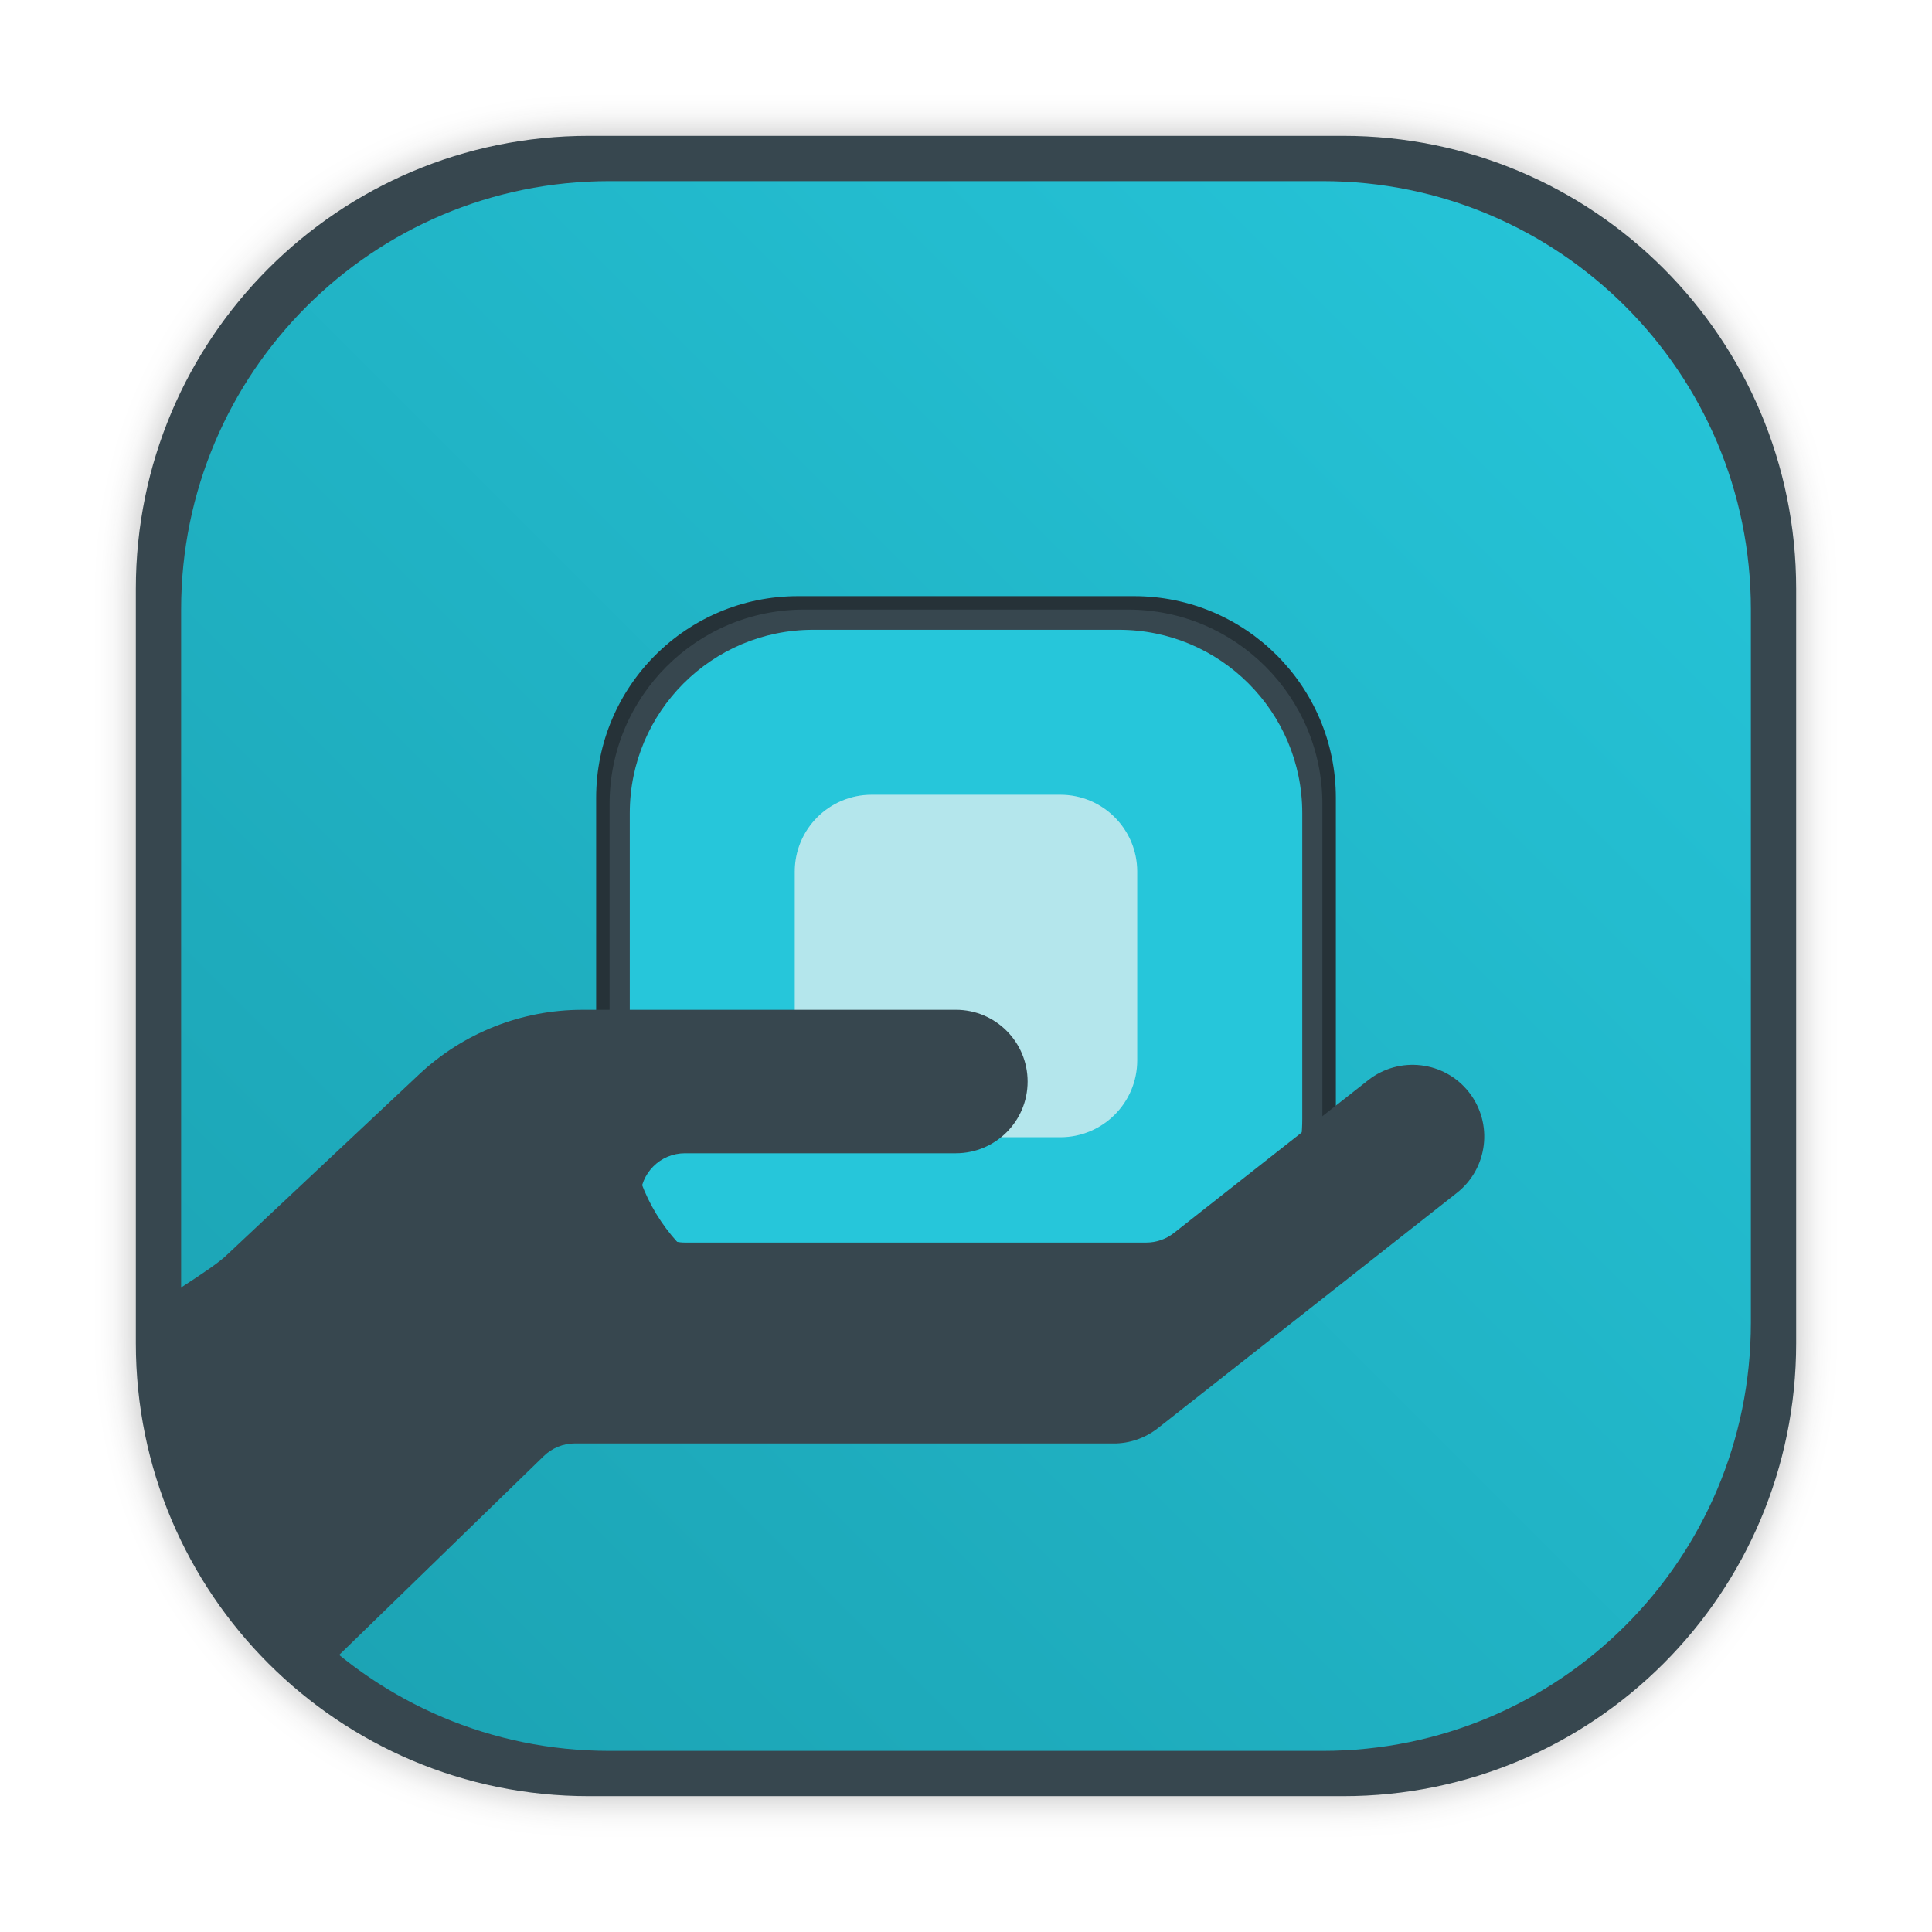
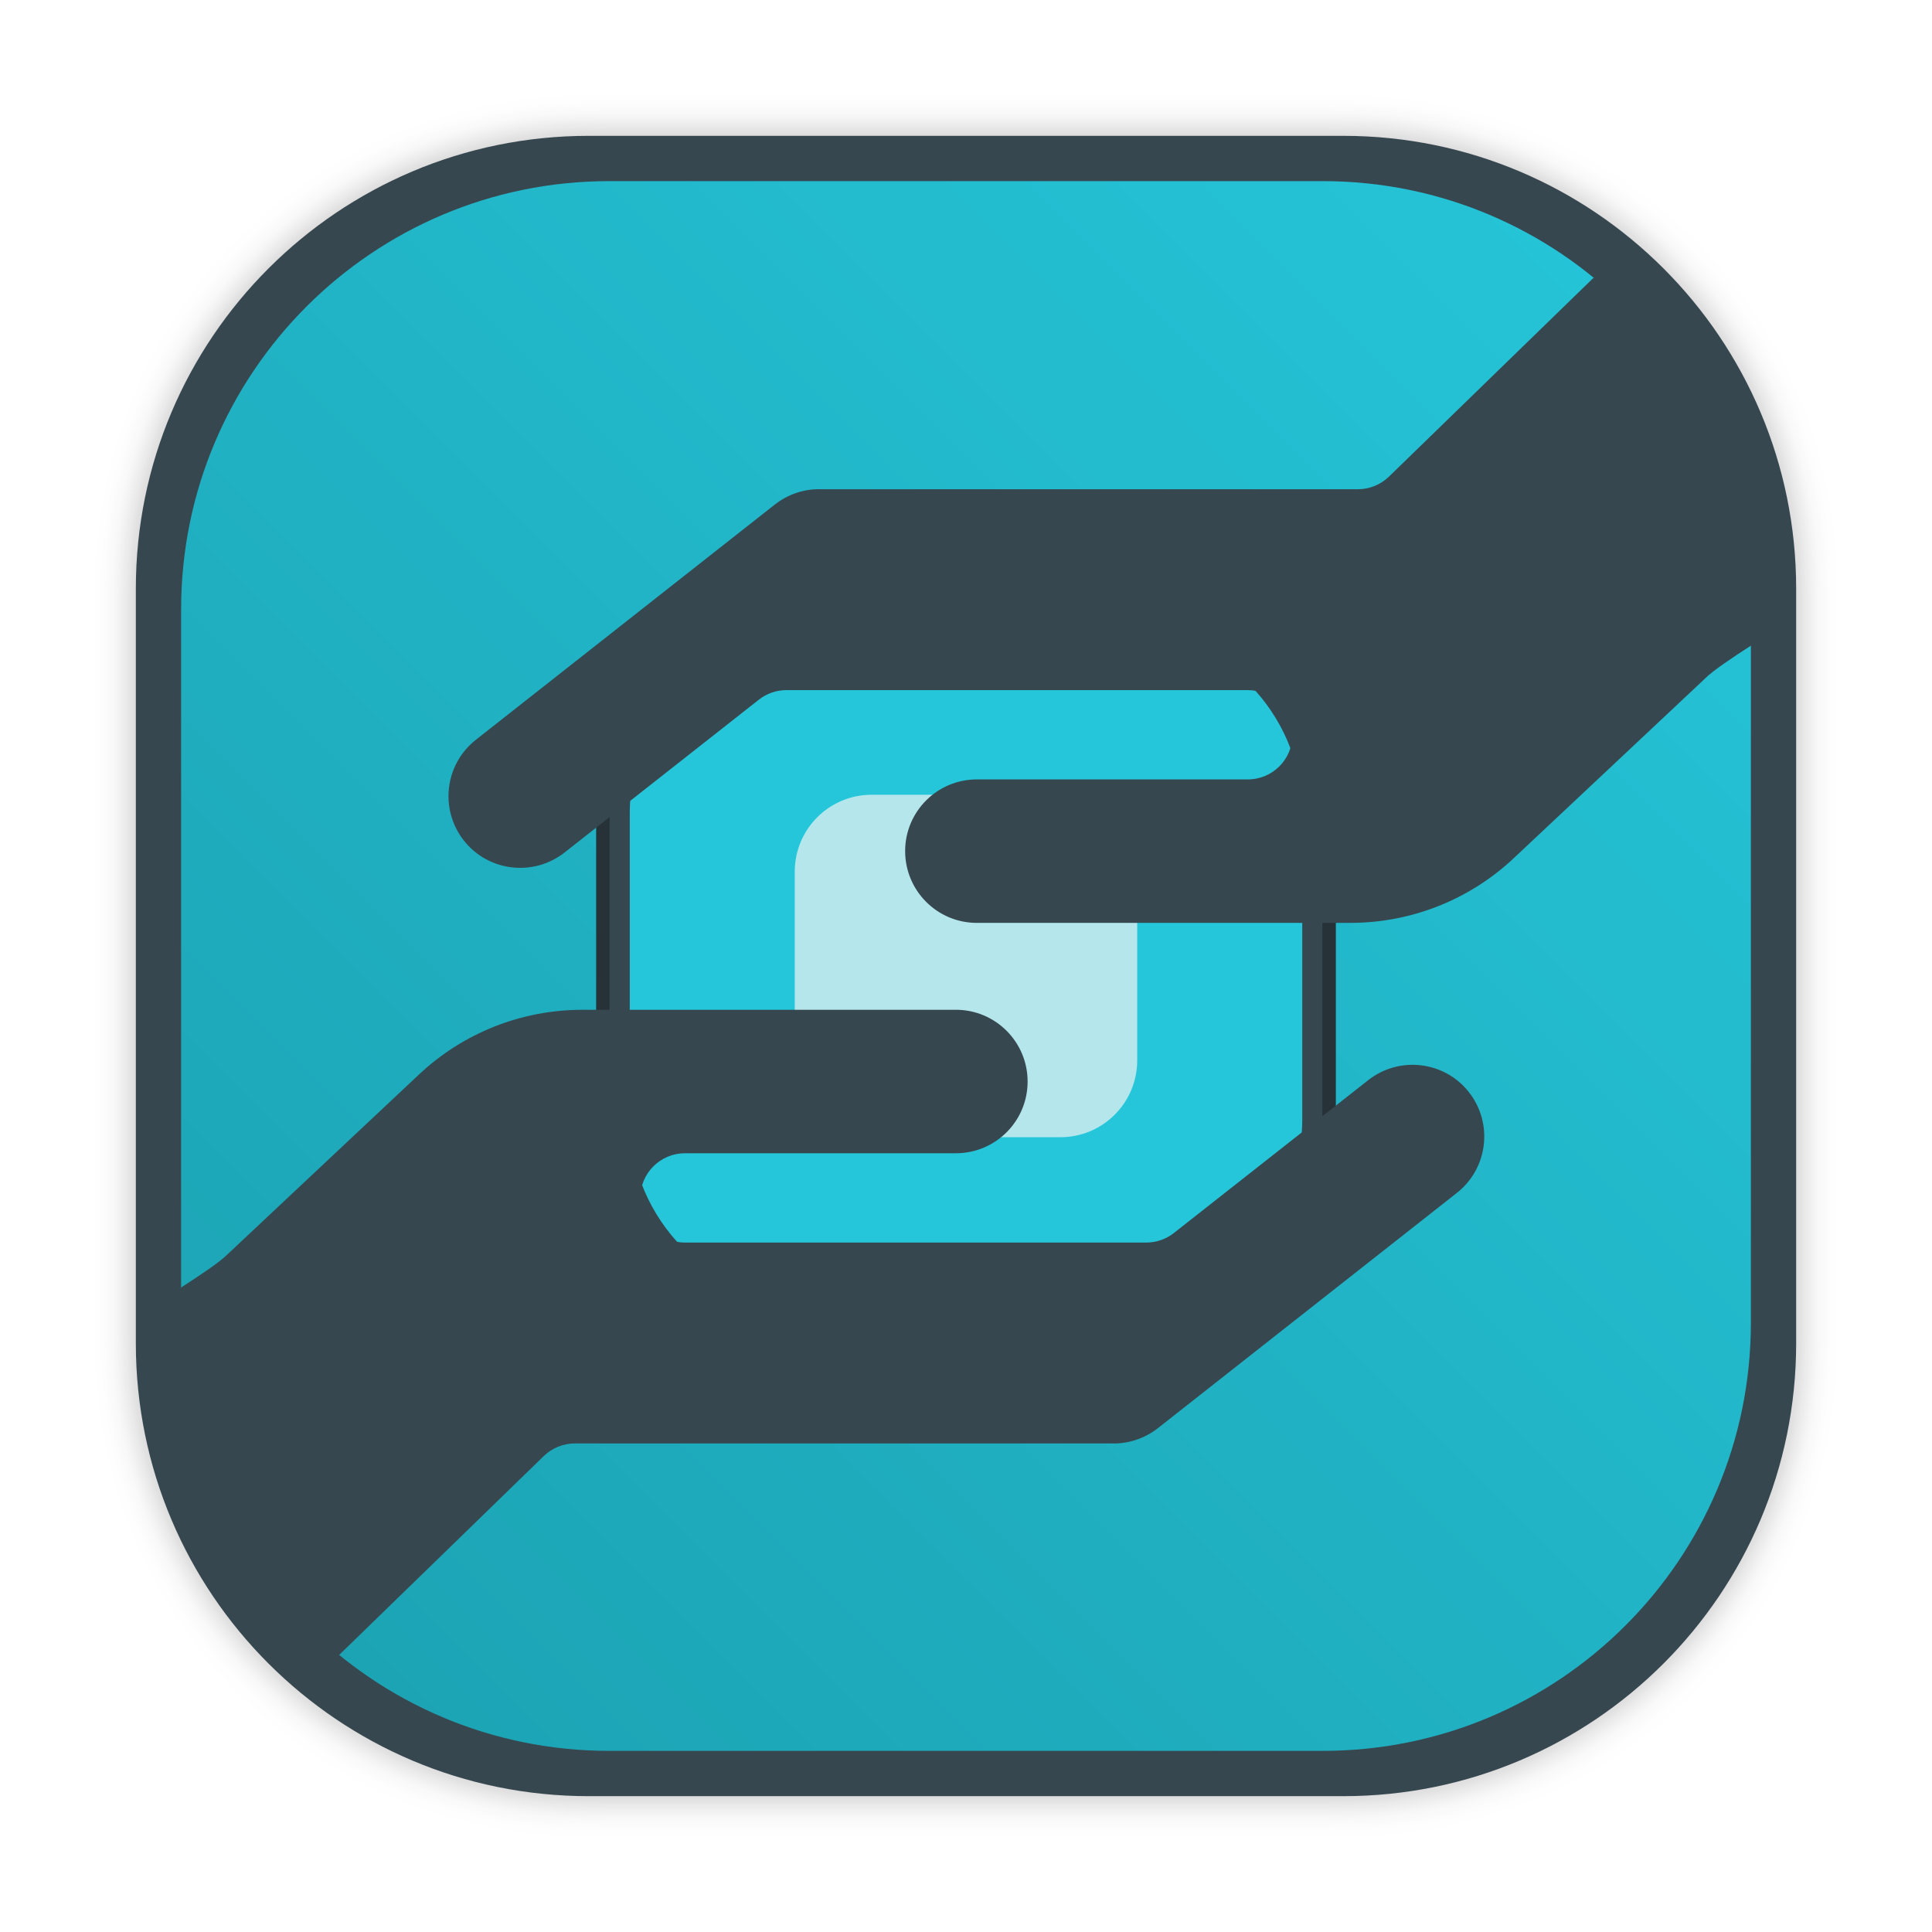
<svg xmlns="http://www.w3.org/2000/svg" id="svg290" version="1.1" viewBox="0 0 64 64">
  <defs id="defs278">
    <style id="style266" type="text/css" />
    <style id="style268" type="text/css" />
    <filter id="filter1057" x="-.027" y="-.027" width="1.054" height="1.054" color-interpolation-filters="sRGB">
      <feGaussianBlur id="feGaussianBlur270" stdDeviation="0.619" />
    </filter>
    <linearGradient id="linearGradient8669" x1="-127" x2="-72" y1="60" y2="5" gradientTransform="matrix(.9454545 0 0 .9454545 126.0727 1.263274)" gradientUnits="userSpaceOnUse">
      <stop id="stop273" stop-color="#1ba1b1" offset="0" />
      <stop id="stop275" stop-color="#26c6da" offset="1" />
    </linearGradient>
  </defs>
  <rect id="rect280" x="4.5" y="4.5" width="55" height="55" ry="15" fill="#141414" filter="url(#filter1057)" opacity=".3" stroke-linecap="round" stroke-width="2.744" />
  <rect id="rect282" x="4.5" y="4.5" width="55" height="55" ry="15" fill="#37474f" stroke-linecap="round" stroke-width="2.744" />
-   <g fill="#5e4aa6">
+   <g id="g198" fill="#5e4aa6">
    <circle id="circle284-3" cx="-1400.387" cy="-1288.85" r="0" />
    <circle id="circle286-5" cx="-300.807" cy="-23.395" r="0" fill-rule="evenodd" />
    <circle id="circle8743" cx="-1562.678" cy="-1386.991" r="0" />
    <circle id="circle8745" cx="-463.118" cy="-121.502" r="0" fill-rule="evenodd" />
    <circle id="circle284" cx="-1326.3" cy="-1241.6" r="0" />
    <circle id="circle286" cx="-226.72" cy="23.855" r="0" fill-rule="evenodd" />
  </g>
-   <g stroke-linecap="round">
+   <g id="g204" stroke-linecap="round">
    <rect id="rect8655" x="6" y="6" width="52" height="52" ry="14.182" fill="url(#linearGradient8669)" stroke-width="2.595" />
    <rect id="rect8657" x="19.748" y="19.748" width="24.504" height="24.504" ry="6.683" fill="#263238" stroke-width="1.223" />
    <rect id="rect8659" x="20.193" y="20.193" width="23.613" height="23.613" ry="6.44" fill="#37474f" stroke-width="1.178" />
    <rect id="rect8661" x="20.862" y="20.862" width="22.277" height="22.277" ry="6.075" fill="#26c6da" stroke-width="1.112" />
  </g>
  <rect id="rect8663" x="26.327" y="26.327" width="11.345" height="11.345" ry="2.547" fill="#f5f5f5" fill-rule="evenodd" opacity=".686" stroke-width="2.818" />
  <path id="path8667" d="m19.286 33.451c-2.007 0-3.939 0.765-5.401 2.138l-6.341 5.955c-0.246 0.251-0.846 0.654-1.544 1.106l-0.345 1.167c-1.251 4.234 1.997 8.348 5.141 10.945 3e-3 0.003 0.351 0.005 0.354 0.007 0.025 0.02 0.055 0.039 0.079 0.059l6.784-6.594c0.277-0.269 0.648-0.419 1.034-0.419h17.845v0.002h0.002c0.514 0 1.031-0.169 1.466-0.51l9.901-7.791c1.031-0.812 1.21-2.303 0.399-3.337-0.81-1.031-2.307-1.207-3.337-0.397l-6.437 5.063c-0.261 0.205-0.581 0.316-0.914 0.316h-15.282c-0.817 0-1.479-0.662-1.479-1.479s0.662-1.479 1.479-1.479h8.974c1.313 0 2.377-1.061 2.377-2.375 0-1.313-1.063-2.378-2.377-2.378z" fill="#37474f" stroke-width=".945" />
+   <path id="path431" d="m44.739 30.571c2.007 0 3.939-0.765 5.401-2.138l6.341-5.955c0.246-0.251 0.846-0.654 1.544-1.106l0.345-1.167c1.251-4.234-1.997-8.348-5.141-10.945-3e-3 -0.003-0.351-0.005-0.354-0.007-0.025-0.02-0.055-0.039-0.079-0.059l-6.784 6.594c-0.277 0.269-0.648 0.419-1.034 0.419h-17.845v-0.002h-0.002c-0.514 0-1.031 0.169-1.466 0.51l-9.901 7.791c-1.031 0.812-1.21 2.303-0.399 3.337 0.81 1.031 2.307 1.207 3.337 0.397l6.437-5.063c0.261-0.205 0.581-0.316 0.914-0.316h15.282c0.817 0 1.479 0.662 1.479 1.479s-0.662 1.479-1.479 1.479h-8.974c-1.313 0-2.377 1.061-2.377 2.375 0 1.313 1.063 2.378 2.377 2.378z" fill="#37474f" stroke-width=".945" />
</svg>
